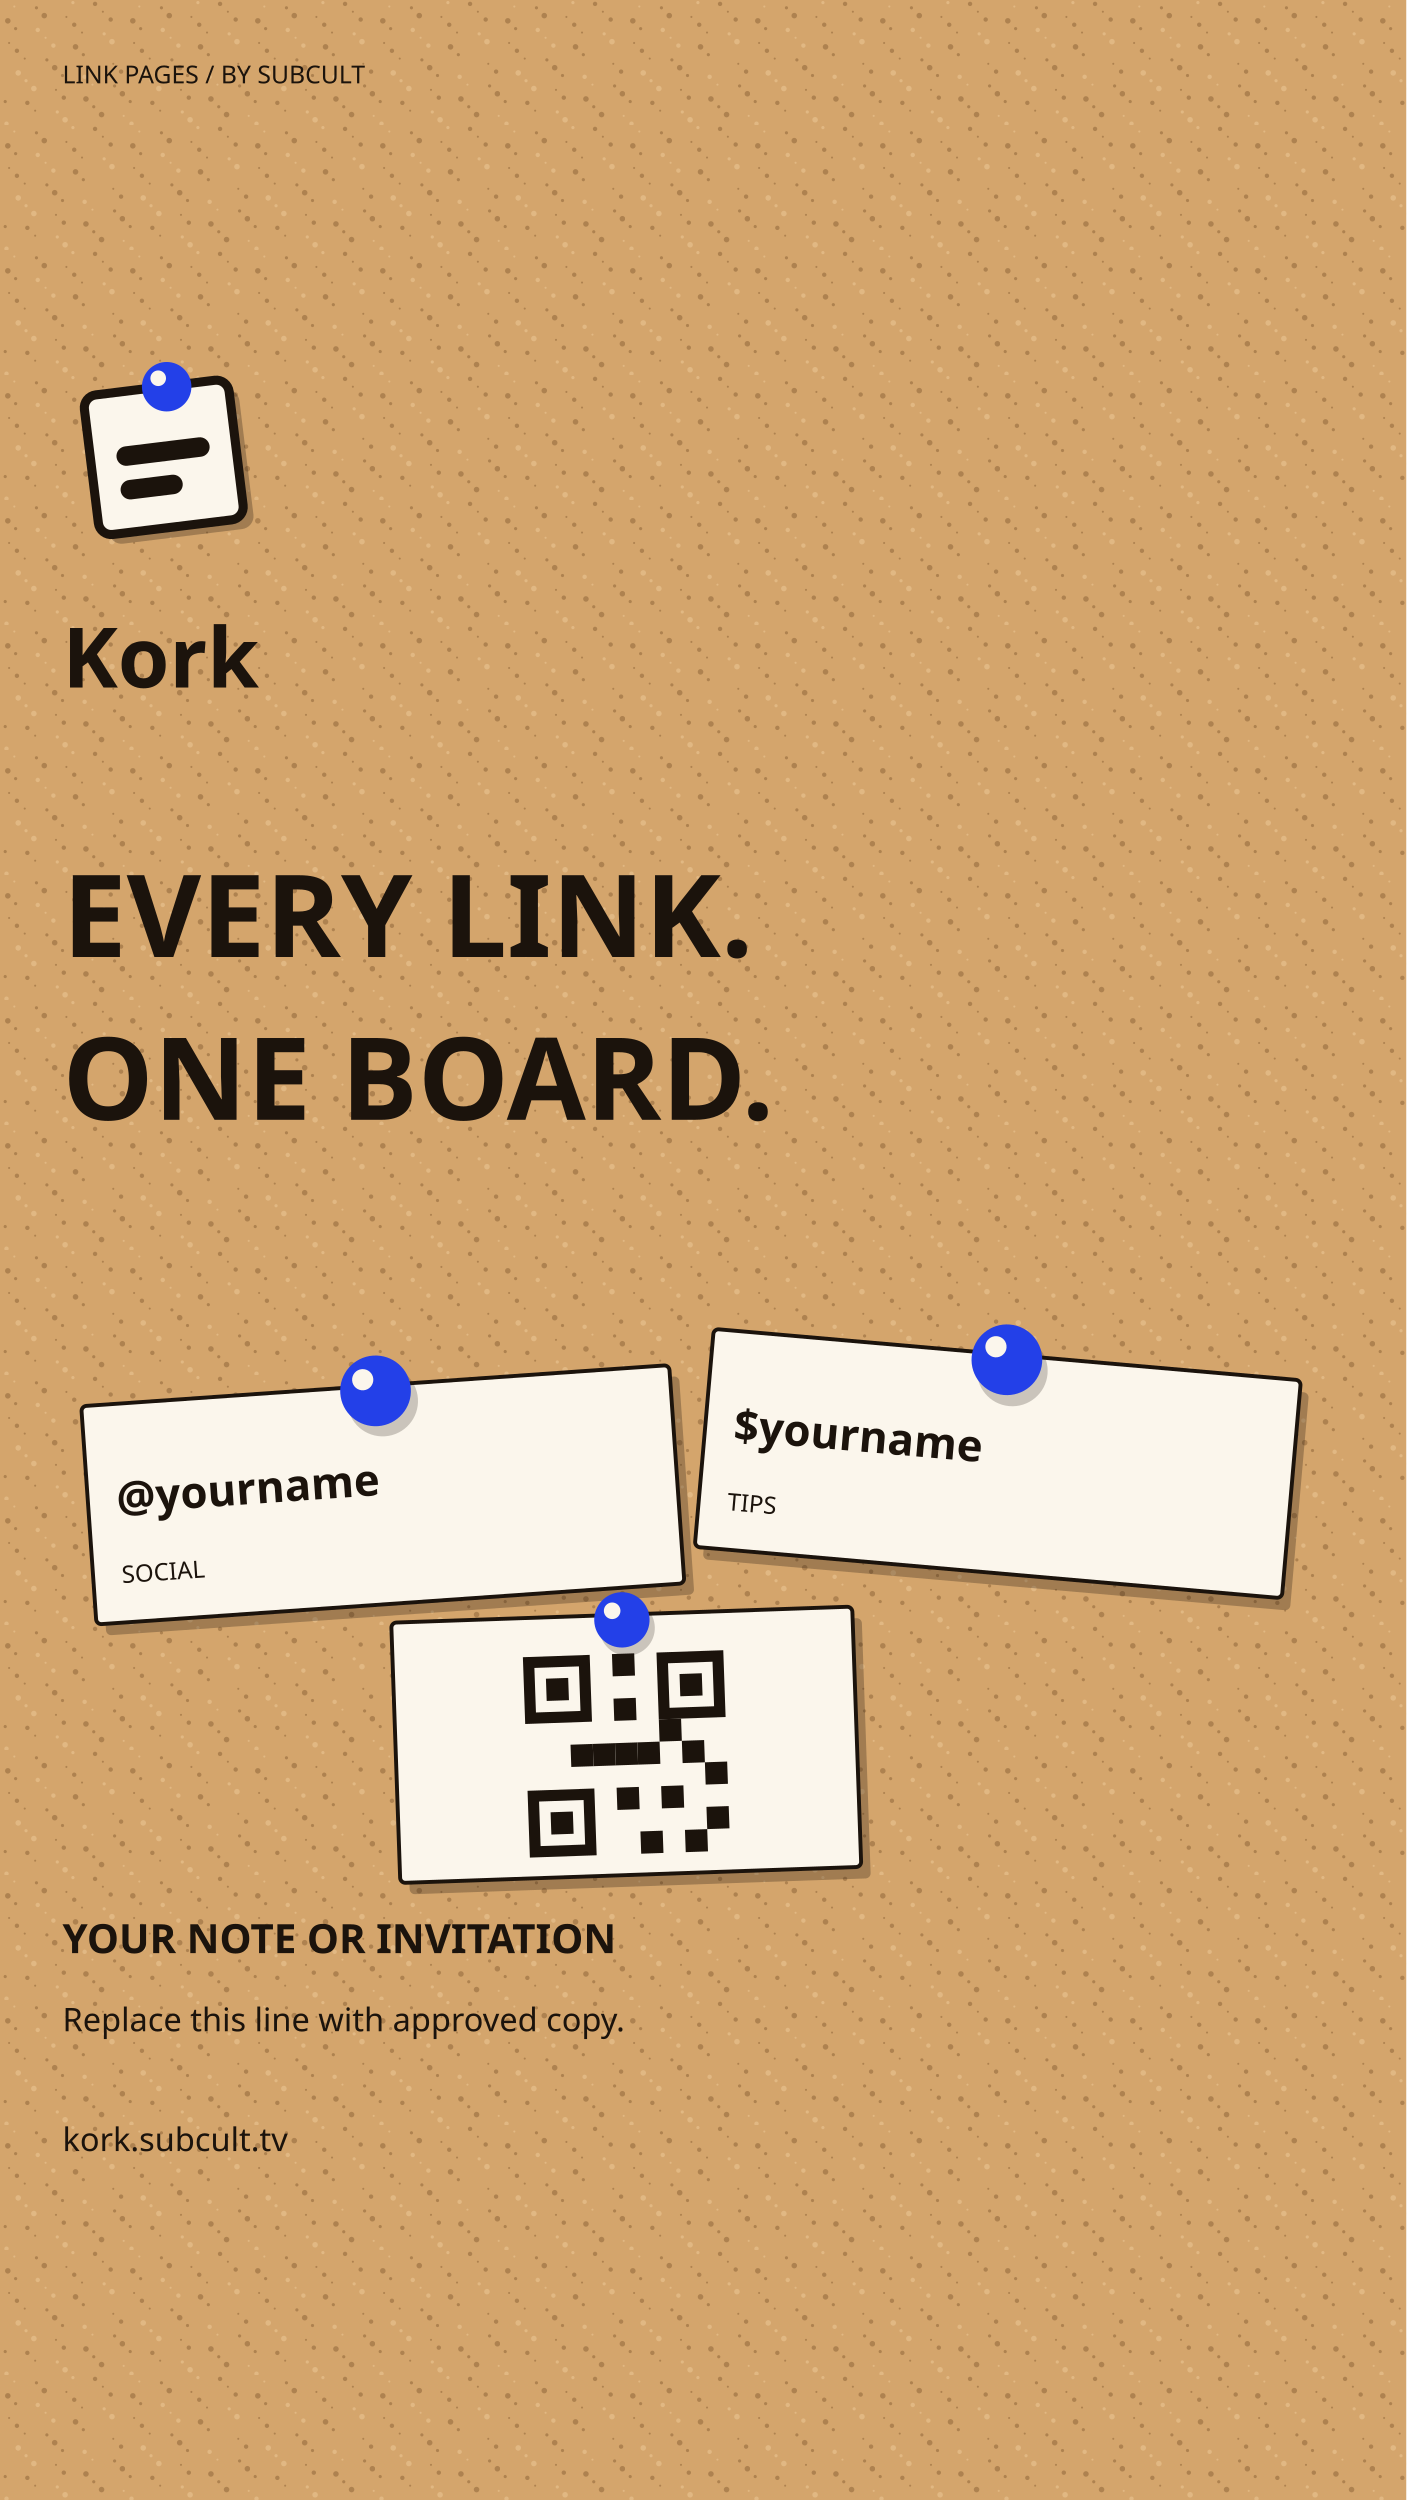
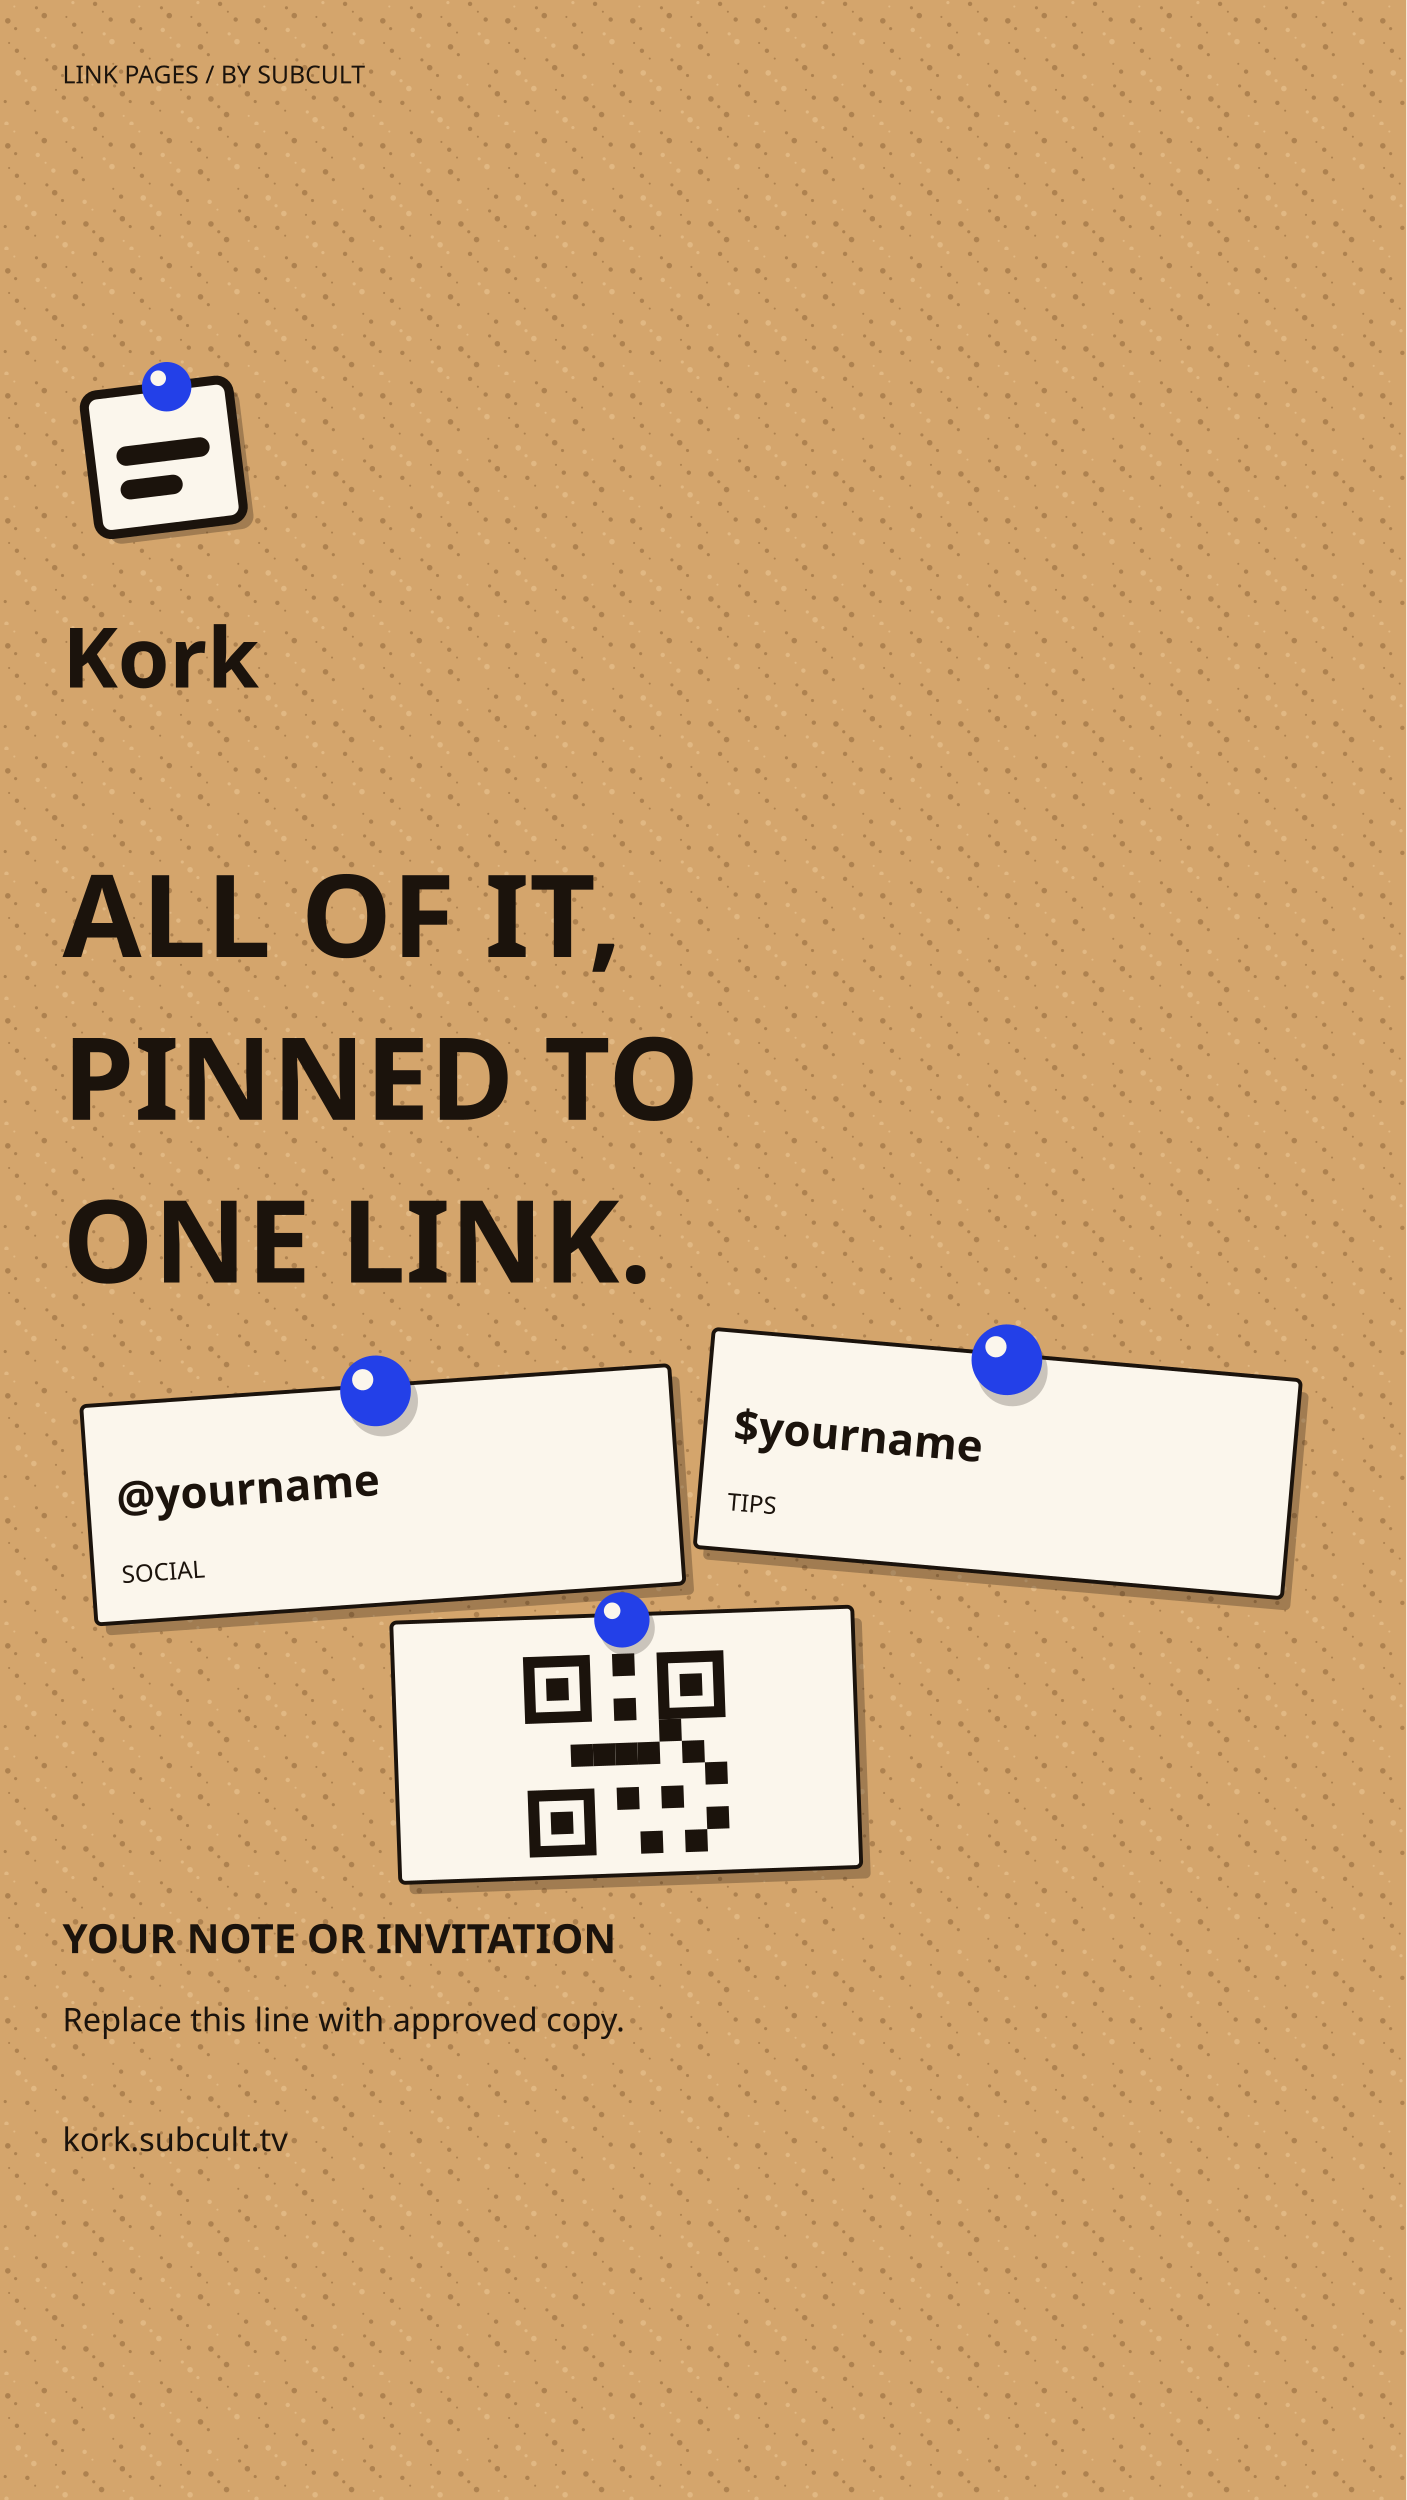
<svg xmlns="http://www.w3.org/2000/svg" width="1080" height="1920" viewBox="0 0 1080 1920" role="img">
  <rect x="0" y="0" width="1080" height="1920" rx="0" fill="#d4a56c" />
  <defs>
    <pattern id="cork-grain" width="96" height="96" patternUnits="userSpaceOnUse">
      <circle cx="11" cy="5" r="0.8" fill="#f3d2a2" />
      <circle cx="48" cy="58" r="1.25" fill="#7a5228" />
      <circle cx="85" cy="15" r="1.7" fill="#7a5228" />
      <circle cx="26" cy="68" r="2.15" fill="#f3d2a2" />
      <circle cx="63" cy="25" r="0.8" fill="#7a5228" />
      <circle cx="4" cy="78" r="1.25" fill="#7a5228" />
      <circle cx="41" cy="35" r="1.7" fill="#f3d2a2" />
      <circle cx="78" cy="88" r="2.15" fill="#7a5228" />
      <circle cx="19" cy="45" r="0.8" fill="#7a5228" />
      <circle cx="56" cy="2" r="1.25" fill="#f3d2a2" />
      <circle cx="93" cy="55" r="1.7" fill="#7a5228" />
      <circle cx="34" cy="12" r="2.15" fill="#7a5228" />
      <circle cx="71" cy="65" r="0.8" fill="#f3d2a2" />
      <circle cx="12" cy="22" r="1.25" fill="#7a5228" />
      <circle cx="49" cy="75" r="1.7" fill="#7a5228" />
      <circle cx="86" cy="32" r="2.15" fill="#f3d2a2" />
      <circle cx="27" cy="85" r="0.8" fill="#7a5228" />
      <circle cx="64" cy="42" r="1.25" fill="#7a5228" />
      <circle cx="5" cy="95" r="1.7" fill="#f3d2a2" />
      <circle cx="42" cy="52" r="2.15" fill="#7a5228" />
      <circle cx="79" cy="9" r="0.8" fill="#7a5228" />
      <circle cx="20" cy="62" r="1.25" fill="#f3d2a2" />
      <circle cx="57" cy="19" r="1.7" fill="#7a5228" />
      <circle cx="94" cy="72" r="2.15" fill="#7a5228" />
      <circle cx="35" cy="29" r="0.8" fill="#f3d2a2" />
      <circle cx="72" cy="82" r="1.25" fill="#7a5228" />
      <circle cx="13" cy="39" r="1.7" fill="#7a5228" />
      <circle cx="50" cy="92" r="2.15" fill="#f3d2a2" />
      <circle cx="87" cy="49" r="0.8" fill="#7a5228" />
      <circle cx="28" cy="6" r="1.25" fill="#7a5228" />
      <circle cx="65" cy="59" r="1.7" fill="#f3d2a2" />
      <circle cx="6" cy="16" r="2.15" fill="#7a5228" />
      <circle cx="43" cy="69" r="0.8" fill="#7a5228" />
      <circle cx="80" cy="26" r="1.25" fill="#f3d2a2" />
      <circle cx="21" cy="79" r="1.7" fill="#7a5228" />
      <circle cx="58" cy="36" r="2.15" fill="#7a5228" />
      <circle cx="95" cy="89" r="0.8" fill="#f3d2a2" />
      <circle cx="36" cy="46" r="1.25" fill="#7a5228" />
      <circle cx="73" cy="3" r="1.7" fill="#7a5228" />
      <circle cx="14" cy="56" r="2.15" fill="#f3d2a2" />
      <circle cx="51" cy="13" r="0.8" fill="#7a5228" />
      <circle cx="88" cy="66" r="1.25" fill="#7a5228" />
      <circle cx="29" cy="23" r="1.7" fill="#f3d2a2" />
      <circle cx="66" cy="76" r="2.15" fill="#7a5228" />
      <circle cx="7" cy="33" r="0.8" fill="#7a5228" />
      <circle cx="44" cy="86" r="1.25" fill="#f3d2a2" />
    </pattern>
  </defs>
  <rect width="1080" height="1920" fill="url(#cork-grain)" opacity=".42" />
  <text x="48" y="64" font-family="JetBrains Mono" font-size="19" font-weight="400" fill="#1b130c">LINK PAGES / BY SUBCULT</text>
  <g transform="translate(48 265) scale(1.0)">
    <g transform="rotate(-7 80 88)">
      <rect x="29" y="40" width="112" height="108" rx="10" fill="#1b130c" opacity=".28" />
      <rect x="22" y="32" width="112" height="108" rx="10" fill="#fbf6ec" stroke="#1b130c" stroke-width="7" />
      <rect x="42" y="74" width="72" height="15" rx="7.5" fill="#1b130c" />
      <rect x="42" y="100" width="48" height="15" rx="7.5" fill="#1b130c" />
    </g>
    <circle cx="80" cy="32" r="19" fill="#2340e8" />
    <circle cx="73.5" cy="25.5" r="6" fill="#fbf6ec" />
  </g>
  <text x="48" y="528" font-family="Archivo Black" font-size="64" font-weight="700" fill="#1b130c">Kork</text>
-   <text x="48" y="735" font-family="Archivo Black" font-size="88" font-weight="700" fill="#1b130c">EVERY LINK.</text>
-   <text x="48" y="860" font-family="Archivo Black" font-size="88" font-weight="700" fill="#1b130c">ONE BOARD.</text>
+   <text x="48" y="735" font-family="Archivo Black" font-size="88" font-weight="700" fill="#1b130c">ALL OF IT,</text>
+   <text x="48" y="860" font-family="Archivo Black" font-size="88" font-weight="700" fill="#1b130c">PINNED TO</text>
+   <text x="48" y="985" font-family="Archivo Black" font-size="88" font-weight="700" fill="#1b130c">ONE LINK.</text>
  <g transform="rotate(-4 294.0 1148.0)">
    <rect x="74.68" y="1073.0" width="452.64" height="168.0" rx="4" fill="#1b130c" opacity=".28" />
    <rect x="67.68" y="1064.0" width="452.64" height="168.0" rx="4" fill="#fbf6ec" stroke="#1b130c" stroke-width="3" />
    <text x="89.68" y="1148.0" font-family="Atkinson Hyperlegible Next" font-size="33.6" font-weight="700" fill="#1b130c">@yourname</text>
    <text x="89.68" y="1201.76" font-family="JetBrains Mono" font-size="18.48" font-weight="400" fill="#1b130c">SOCIAL</text>
    <circle cx="298.889" cy="1076.148" r="27.158" fill="#1b130c" opacity=".22" />
    <circle cx="294.0" cy="1068.0" r="27.158" fill="#2340e8" />
    <circle cx="284.766" cy="1058.766" r="8.148" fill="#fbf6ec" />
  </g>
  <g transform="rotate(5 766.32 1124.0)">
    <rect x="547.0" y="1049" width="452.64" height="168.0" rx="4" fill="#1b130c" opacity=".28" />
    <rect x="540.0" y="1040" width="452.64" height="168.0" rx="4" fill="#fbf6ec" stroke="#1b130c" stroke-width="3" />
    <text x="562.0" y="1124.0" font-family="Atkinson Hyperlegible Next" font-size="33.6" font-weight="700" fill="#1b130c">$yourname</text>
    <text x="562.0" y="1177.76" font-family="JetBrains Mono" font-size="18.48" font-weight="400" fill="#1b130c">TIPS</text>
    <circle cx="771.209" cy="1052.148" r="27.158" fill="#1b130c" opacity=".22" />
    <circle cx="766.32" cy="1044" r="27.158" fill="#2340e8" />
    <circle cx="757.086" cy="1034.766" r="8.148" fill="#fbf6ec" />
  </g>
  <g transform="rotate(-2 480.96 1340.0)">
    <rect x="310.84" y="1249.0" width="354.24" height="200.0" rx="4" fill="#1b130c" opacity=".28" />
    <rect x="303.84" y="1240.0" width="354.24" height="200.0" rx="4" fill="#fbf6ec" stroke="#1b130c" stroke-width="3" />
    <rect x="403.96" y="1270.0" width="51.333" height="51.333" rx="0" fill="none" />
    <rect x="408.238" y="1274.278" width="42.778" height="42.778" fill="none" stroke="#1b130c" stroke-width="8.556" />
    <rect x="421.071" y="1287.111" width="17.111" height="17.111" rx="0" fill="#1b130c" />
    <rect x="506.627" y="1270.0" width="51.333" height="51.333" rx="0" fill="none" />
    <rect x="510.904" y="1274.278" width="42.778" height="42.778" fill="none" stroke="#1b130c" stroke-width="8.556" />
    <rect x="523.738" y="1287.111" width="17.111" height="17.111" rx="0" fill="#1b130c" />
    <rect x="403.96" y="1372.667" width="51.333" height="51.333" rx="0" fill="none" />
    <rect x="408.238" y="1376.944" width="42.778" height="42.778" fill="none" stroke="#1b130c" stroke-width="8.556" />
    <rect x="421.071" y="1389.778" width="17.111" height="17.111" rx="0" fill="#1b130c" />
    <rect x="472.404" y="1270.0" width="17.111" height="17.111" rx="0" fill="#1b130c" />
    <rect x="472.404" y="1304.222" width="17.111" height="17.111" rx="0" fill="#1b130c" />
    <rect x="455.293" y="1338.444" width="17.111" height="17.111" rx="0" fill="#1b130c" />
    <rect x="489.516" y="1338.444" width="17.111" height="17.111" rx="0" fill="#1b130c" />
    <rect x="523.738" y="1338.444" width="17.111" height="17.111" rx="0" fill="#1b130c" />
    <rect x="472.404" y="1372.667" width="17.111" height="17.111" rx="0" fill="#1b130c" />
    <rect x="506.627" y="1372.667" width="17.111" height="17.111" rx="0" fill="#1b130c" />
    <rect x="540.849" y="1355.556" width="17.111" height="17.111" rx="0" fill="#1b130c" />
    <rect x="489.516" y="1406.889" width="17.111" height="17.111" rx="0" fill="#1b130c" />
    <rect x="523.738" y="1406.889" width="17.111" height="17.111" rx="0" fill="#1b130c" />
    <rect x="540.849" y="1389.778" width="17.111" height="17.111" rx="0" fill="#1b130c" />
    <rect x="472.404" y="1338.444" width="17.111" height="17.111" rx="0" fill="#1b130c" />
    <rect x="506.627" y="1321.333" width="17.111" height="17.111" rx="0" fill="#1b130c" />
    <rect x="438.182" y="1338.444" width="17.111" height="17.111" rx="0" fill="#1b130c" />
    <circle cx="484.786" cy="1250.376" r="21.254" fill="#1b130c" opacity=".22" />
    <circle cx="480.96" cy="1244.0" r="21.254" fill="#2340e8" />
    <circle cx="473.734" cy="1236.774" r="6.376" fill="#fbf6ec" />
  </g>
  <text x="48" y="1500" font-family="Atkinson Hyperlegible Next" font-size="31" font-weight="700" fill="#1b130c">YOUR NOTE OR INVITATION</text>
  <text x="48" y="1560" font-family="Atkinson Hyperlegible Next" font-size="25" font-weight="400" fill="#1b130c">Replace this line with approved copy.</text>
  <text x="48" y="1652" font-family="Atkinson Hyperlegible Next" font-size="25" font-weight="400" fill="#1b130c">kork.subcult.tv</text>
</svg>
